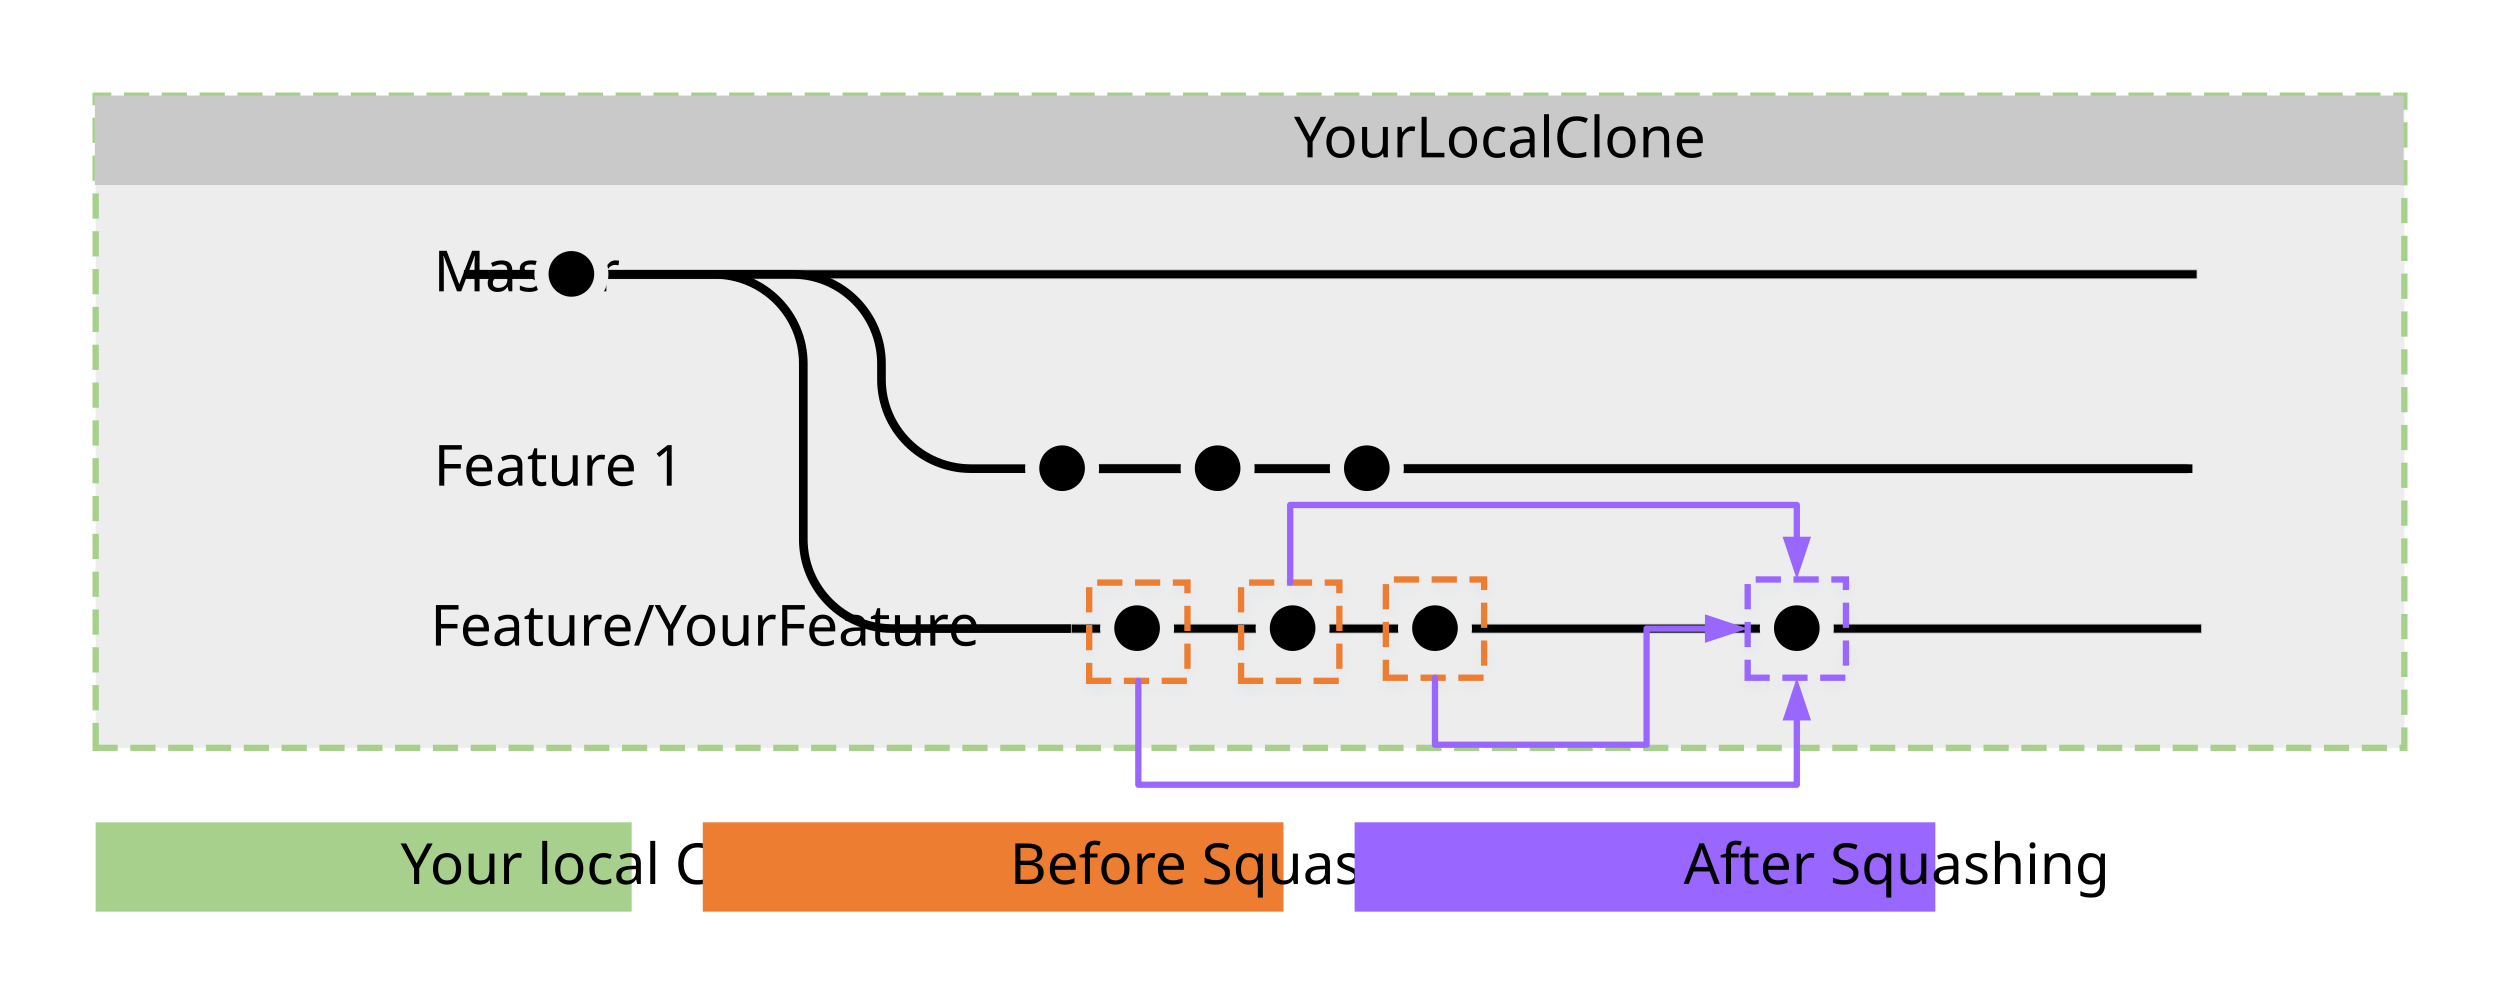
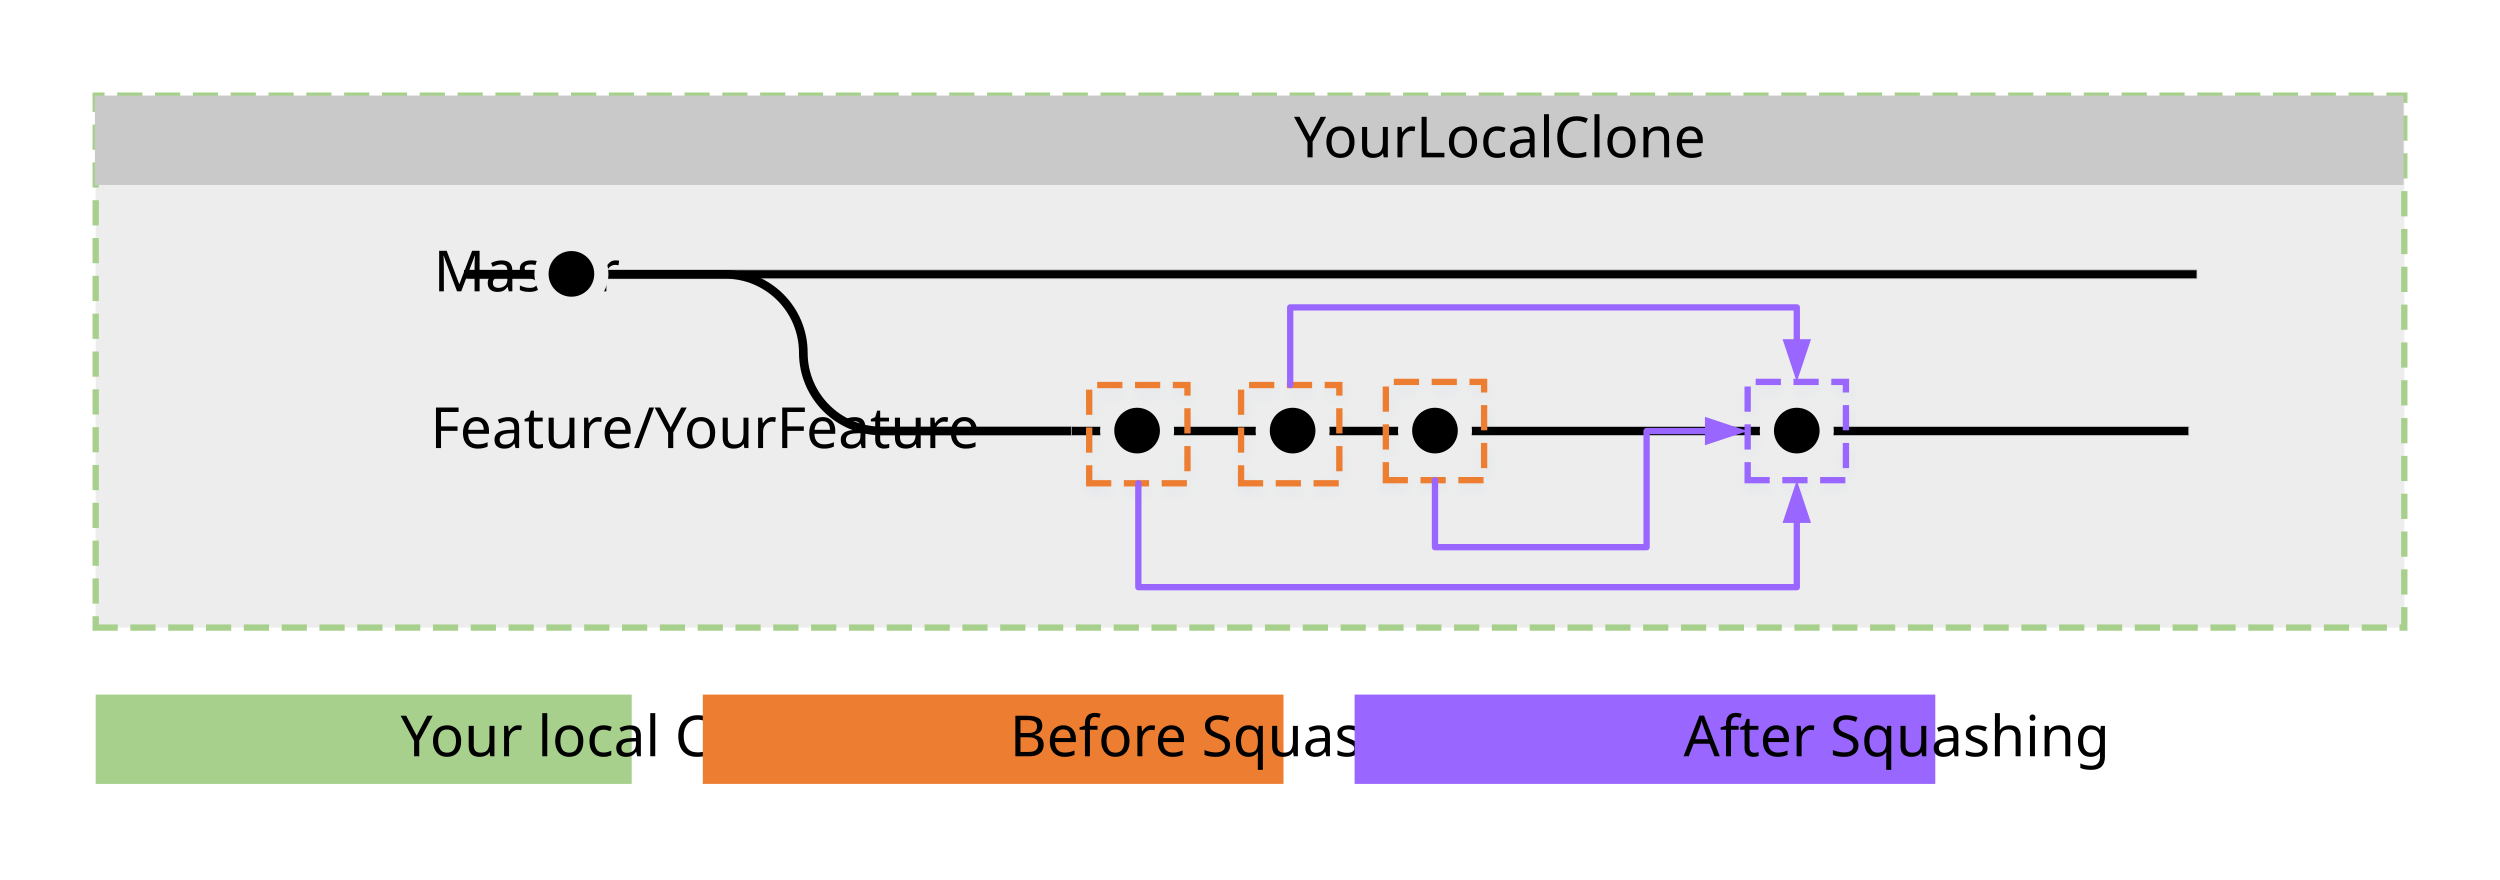
- <svg xmlns="http://www.w3.org/2000/svg" xmlns:ns1="http://schemas.microsoft.com/visio/2003/SVGExtensions/" xmlns:xlink="http://www.w3.org/1999/xlink" width="11.017in" height="4.439in" viewBox="0 0 793.215 319.599" xml:space="preserve" color-interpolation-filters="sRGB" class="st18">
+ <svg xmlns="http://www.w3.org/2000/svg" xmlns:ns1="http://schemas.microsoft.com/visio/2003/SVGExtensions/" xmlns:xlink="http://www.w3.org/1999/xlink" width="11.017in" height="3.876in" viewBox="0 0 793.215 279.079" xml:space="preserve" color-interpolation-filters="sRGB" class="st18">
  <ns1:documentProperties ns1:langID="1031" ns1:metric="true" ns1:viewMarkup="false">
    <ns1:userDefs>
      <ns1:ud ns1:nameU="msvNoAutoConnect" ns1:val="VT0(0):26" />
      <ns1:ud ns1:nameU="visV14CFF" ns1:prompt="" ns1:val="VT0(1):26" />
      <ns1:ud ns1:nameU="visFlowchartType" ns1:prompt="" ns1:val="VT4(CrossFunctional)" />
    </ns1:userDefs>
  </ns1:documentProperties>
  <style type="text/css">
	
		.st1 {fill:#ededed;stroke:#a8d08d;stroke-dasharray:6,6;stroke-width:2}
		.st2 {fill:#000000;stroke:#c7c8c8;stroke-width:0.25}
		.st3 {fill:#ededed;stroke:none;stroke-width:0.25}
		.st4 {fill:#000000;font-family:Montserrat;font-size:1.5em}
		.st5 {fill:none;stroke:none;stroke-width:2}
		.st6 {fill:#c9c9c9;stroke:none;stroke-width:0.25}
- 		.st7 {stroke:#000000;stroke-width:2.75}
- 		.st8 {fill:#a8d08d;stroke:none;stroke-width:2}
- 		.st9 {fill:#000000;stroke:#ededed;stroke-width:4.5}
- 		.st10 {fill:#ed7d31;stroke:none;stroke-width:2}
+ 		.st7 {fill:#a8d08d;stroke:none;stroke-width:2}
+ 		.st8 {fill:#ed7d31;stroke:none;stroke-width:2}
+ 		.st9 {stroke:#000000;stroke-width:2.75}
+ 		.st10 {fill:#000000;stroke:#ededed;stroke-width:4.5}
		.st11 {visibility:visible}
		.st12 {fill:none;filter:url(#filter_2);stroke:#5b9bd5;stroke-dasharray:6,6;stroke-opacity:0.22}
		.st13 {fill:none;stroke:#ed7d31;stroke-dasharray:6,6;stroke-width:2}
		.st14 {fill:none;stroke:#9966ff;stroke-dasharray:6,6;stroke-width:2}
		.st15 {fill:#9966ff;stroke:none;stroke-width:2}
- 		.st16 {marker-end:url(#mrkr13-82);stroke:#9966ff;stroke-linecap:round;stroke-linejoin:round;stroke-width:2}
+ 		.st16 {marker-end:url(#mrkr13-68);stroke:#9966ff;stroke-linecap:round;stroke-linejoin:round;stroke-width:2}
		.st17 {fill:#9966ff;fill-opacity:1;stroke:#9966ff;stroke-opacity:1;stroke-width:0.442}
		.st18 {fill:none;fill-rule:evenodd;font-size:12px;overflow:visible;stroke-linecap:square;stroke-miterlimit:3}
	
	</style>
  <defs id="Markers">
    <g id="lend13">
      <path d="M 3 1 L 0 0 L 3 -1 L 3 1 " style="stroke:none" />
    </g>
-     <marker id="mrkr13-82" class="st17" ns1:arrowType="13" ns1:arrowSize="2" ns1:setback="6.78" refX="-6.78" orient="auto" markerUnits="strokeWidth" overflow="visible">
+     <marker id="mrkr13-68" class="st17" ns1:arrowType="13" ns1:arrowSize="2" ns1:setback="6.78" refX="-6.78" orient="auto" markerUnits="strokeWidth" overflow="visible">
      <use xlink:href="#lend13" transform="scale(-2.26,-2.26) " />
    </marker>
  </defs>
  <defs id="Filters">
    <filter id="filter_2">
      <feGaussianBlur stdDeviation="2" />
    </filter>
  </defs>
  <g ns1:mID="0" ns1:index="1" ns1:groupContext="foregroundPage">
    <ns1:userDefs>
      <ns1:ud ns1:nameU="msvThemeOrder" ns1:val="VT0(0):26" />
    </ns1:userDefs>
    <ns1:pageProperties ns1:drawingScale="0.0393701" ns1:pageScale="0.0393701" ns1:drawingUnits="24" ns1:shadowOffsetX="8.50394" ns1:shadowOffsetY="-8.50394" />
    <ns1:layer ns1:name="Verbinder" ns1:index="0" />
-     <g id="shape152-1" ns1:mID="152" ns1:groupContext="shape" transform="translate(30.3465,-82.315)">
-       <ns1:userDefs>
-         <ns1:ud ns1:nameU="visVersion" ns1:val="VT0(15):26" />
-       </ns1:userDefs>
-       <path d="M0 319.6 L732.52 319.6 L732.52 112.66 L0 112.66 L0 319.6 Z" class="st1" />
-     </g>
-     <g id="group153-3" transform="translate(272.466,-223.063)" ns1:mID="153" ns1:groupContext="group">
+     <g id="shape152-1" ns1:mID="152" ns1:groupContext="shape" transform="translate(30.3465,-79.9528)">
+       <ns1:userDefs>
+         <ns1:ud ns1:nameU="visVersion" ns1:val="VT0(15):26" />
+       </ns1:userDefs>
+       <path d="M0 279.08 L732.52 279.08 L732.52 110.3 L0 110.3 L0 279.08 Z" class="st1" />
+     </g>
+     <g id="group153-3" transform="translate(272.466,-182.544)" ns1:mID="153" ns1:groupContext="group">
			</g>
-     <g id="shape154-4" ns1:mID="154" ns1:groupContext="shape" transform="translate(148.576,-231.142)">
-       <ns1:userDefs>
-         <ns1:ud ns1:nameU="visVersion" ns1:val="VT0(15):26" />
-       </ns1:userDefs>
-       <rect x="0" y="316.764" width="548.504" height="2.835" class="st2" />
-     </g>
-     <g id="shape155-6" ns1:mID="155" ns1:groupContext="shape" transform="translate(42.277,-223.063)">
-       <ns1:userDefs>
-         <ns1:ud ns1:nameU="visVersion" ns1:val="VT0(15):26" />
-       </ns1:userDefs>
-       <ns1:textBlock ns1:margins="rect(4,4,4,4)" ns1:tabSpace="42.5197" />
-       <ns1:textRect cx="41.398" cy="310.103" width="82.8" height="18.992" />
-       <rect x="0" y="300.607" width="82.797" height="18.992" class="st3" />
-       <text x="11.07" y="315.5" class="st4" ns1:langID="1031">
+     <g id="shape154-4" ns1:mID="154" ns1:groupContext="shape" transform="translate(148.576,-190.622)">
+       <ns1:userDefs>
+         <ns1:ud ns1:nameU="visVersion" ns1:val="VT0(15):26" />
+       </ns1:userDefs>
+       <rect x="0" y="276.244" width="548.504" height="2.835" class="st2" />
+     </g>
+     <g id="shape155-6" ns1:mID="155" ns1:groupContext="shape" transform="translate(42.277,-182.544)">
+       <ns1:userDefs>
+         <ns1:ud ns1:nameU="visVersion" ns1:val="VT0(15):26" />
+       </ns1:userDefs>
+       <ns1:textBlock ns1:margins="rect(4,4,4,4)" ns1:tabSpace="42.5197" />
+       <ns1:textRect cx="41.398" cy="269.583" width="82.8" height="18.992" />
+       <rect x="0" y="260.087" width="82.797" height="18.992" class="st3" />
+       <text x="11.07" y="274.98" class="st4" ns1:langID="1031">
        <ns1:paragraph ns1:horizAlign="1" />
        <ns1:tabList />Master</text>
    </g>
-     <g id="shape156-9" ns1:mID="156" ns1:groupContext="shape" transform="translate(54.1982,-209.173)">
-       <rect x="0" y="272.827" width="676.898" height="46.772" class="st5" />
-     </g>
-     <g id="shape157-11" ns1:mID="157" ns1:groupContext="shape" transform="translate(30.1037,-260.906)">
+     <g id="shape156-9" ns1:mID="156" ns1:groupContext="shape" transform="translate(54.1982,-168.654)">
+       <rect x="0" y="232.307" width="676.898" height="46.772" class="st5" />
+     </g>
+     <g id="shape157-11" ns1:mID="157" ns1:groupContext="shape" transform="translate(30.1037,-220.386)">
      <ns1:textBlock ns1:margins="rect(2,2,2,2)" ns1:tabSpace="42.5197" />
-       <ns1:textRect cx="366.261" cy="305.425" width="732.53" height="28.346" />
-       <rect x="0" y="291.252" width="732.522" height="28.346" class="st6" />
-       <text x="296.23" y="310.83" class="st4" ns1:langID="1031">
+       <ns1:textRect cx="366.261" cy="264.906" width="732.53" height="28.346" />
+       <rect x="0" y="250.732" width="732.522" height="28.346" class="st6" />
+       <text x="296.23" y="270.31" class="st4" ns1:langID="1031">
        <ns1:paragraph ns1:horizAlign="1" />
        <ns1:tabList />YourLocalClone</text>
    </g>
-     <g id="shape158-14" ns1:mID="158" ns1:groupContext="shape" transform="translate(327.493,-169.488)">
-       <ns1:userDefs>
-         <ns1:ud ns1:nameU="visVersion" ns1:val="VT0(15):26" />
-       </ns1:userDefs>
-       <rect x="0" y="316.764" width="366.752" height="2.835" class="st2" />
-     </g>
-     <g id="shape159-16" ns1:mID="159" ns1:groupContext="shape" transform="translate(43.6943,-161.41)">
-       <ns1:userDefs>
-         <ns1:ud ns1:nameU="visVersion" ns1:val="VT0(15):26" />
-       </ns1:userDefs>
-       <ns1:textBlock ns1:margins="rect(4,4,4,4)" ns1:tabSpace="42.5197" />
-       <ns1:textRect cx="49.606" cy="310.103" width="99.22" height="18.992" />
-       <rect x="0" y="300.607" width="99.213" height="18.992" class="st3" />
-       <text x="9.68" y="315.5" class="st4" ns1:langID="1031">
-         <ns1:paragraph ns1:horizAlign="1" />
-         <ns1:tabList />Feature 1</text>
-     </g>
-     <g id="shape160-19" ns1:mID="160" ns1:groupContext="shape" transform="translate(54.1982,-147.52)">
-       <rect x="0" y="272.827" width="676.898" height="46.772" class="st5" />
-     </g>
-     <g id="shape161-21" ns1:mID="161" ns1:groupContext="shape" ns1:layerMember="0" transform="translate(148.576,-232.559)">
-       <path d="M0 319.6 L102.76 319.6 A28.346 28.346 0 0 1 131.1 347.95 L131.1 352.91 A28.346 28.346 -180 0 0 159.45 381.25        L545.67 381.25" class="st7" />
-     </g>
-     <g id="shape162-24" ns1:mID="162" ns1:groupContext="shape" transform="translate(30.3465,-30.3465)">
-       <ns1:userDefs>
-         <ns1:ud ns1:nameU="visVersion" ns1:val="VT0(15):26" />
-       </ns1:userDefs>
-       <ns1:textBlock ns1:margins="rect(4,4,4,4)" ns1:tabSpace="42.5197" />
-       <ns1:textRect cx="85.039" cy="305.425" width="170.08" height="28.346" />
-       <rect x="0" y="291.252" width="170.079" height="28.346" class="st8" />
-       <text x="12.52" y="310.83" class="st4" ns1:langID="1031">
+     <g id="shape160-14" ns1:mID="160" ns1:groupContext="shape" transform="translate(54.1982,-107)">
+       <rect x="0" y="232.307" width="676.898" height="46.772" class="st5" />
+     </g>
+     <g id="shape162-16" ns1:mID="162" ns1:groupContext="shape" transform="translate(30.3465,-30.3465)">
+       <ns1:userDefs>
+         <ns1:ud ns1:nameU="visVersion" ns1:val="VT0(15):26" />
+       </ns1:userDefs>
+       <ns1:textBlock ns1:margins="rect(4,4,4,4)" ns1:tabSpace="42.5197" />
+       <ns1:textRect cx="85.039" cy="264.906" width="170.08" height="28.346" />
+       <rect x="0" y="250.732" width="170.079" height="28.346" class="st7" />
+       <text x="12.52" y="270.31" class="st4" ns1:langID="1031">
        <ns1:paragraph ns1:horizAlign="1" />
        <ns1:tabList />Your local Clone</text>
    </g>
-     <g id="shape163-27" ns1:mID="163" ns1:groupContext="shape" transform="translate(327.493,-161.41)">
-       <ns1:userDefs>
-         <ns1:ud ns1:nameU="visVersion" ns1:val="VT0(15):26" />
-       </ns1:userDefs>
-       <path d="M0 310.1 A9.496 9.496 0 1 1 18.99 310.1 A9.496 9.496 0 0 1 0 310.1 Z" class="st9" />
-     </g>
-     <g id="shape164-29" ns1:mID="164" ns1:groupContext="shape" transform="translate(376.84,-161.41)">
-       <ns1:userDefs>
-         <ns1:ud ns1:nameU="visVersion" ns1:val="VT0(15):26" />
-       </ns1:userDefs>
-       <path d="M0 310.1 A9.496 9.496 0 1 1 18.99 310.1 A9.496 9.496 0 0 1 0 310.1 Z" class="st9" />
-     </g>
-     <g id="shape165-31" ns1:mID="165" ns1:groupContext="shape" transform="translate(424.18,-161.41)">
-       <ns1:userDefs>
-         <ns1:ud ns1:nameU="visVersion" ns1:val="VT0(15):26" />
-       </ns1:userDefs>
-       <path d="M0 310.1 A9.496 9.496 0 1 1 18.99 310.1 A9.496 9.496 0 0 1 0 310.1 Z" class="st9" />
-     </g>
-     <g id="shape166-33" ns1:mID="166" ns1:groupContext="shape" transform="translate(41.5683,-110.661)">
-       <ns1:userDefs>
-         <ns1:ud ns1:nameU="visVersion" ns1:val="VT0(15):26" />
-       </ns1:userDefs>
-       <ns1:textBlock ns1:margins="rect(4,4,4,4)" ns1:tabSpace="42.5197" />
-       <ns1:textRect cx="102.756" cy="310.103" width="205.52" height="18.992" />
-       <rect x="0" y="300.607" width="205.512" height="18.992" class="st3" />
-       <text x="10.76" y="315.5" class="st4" ns1:langID="1031">
+     <g id="shape166-19" ns1:mID="166" ns1:groupContext="shape" transform="translate(41.5683,-132.819)">
+       <ns1:userDefs>
+         <ns1:ud ns1:nameU="visVersion" ns1:val="VT0(15):26" />
+       </ns1:userDefs>
+       <ns1:textBlock ns1:margins="rect(4,4,4,4)" ns1:tabSpace="42.5197" />
+       <ns1:textRect cx="102.756" cy="269.583" width="205.52" height="18.992" />
+       <rect x="0" y="260.087" width="205.512" height="18.992" class="st3" />
+       <text x="10.76" y="274.98" class="st4" ns1:langID="1031">
        <ns1:paragraph ns1:horizAlign="1" />
        <ns1:tabList />Feature/YourFeature</text>
    </g>
-     <g id="shape167-36" ns1:mID="167" ns1:groupContext="shape" transform="translate(222.986,-30.3465)">
-       <ns1:userDefs>
-         <ns1:ud ns1:nameU="visVersion" ns1:val="VT0(15):26" />
-       </ns1:userDefs>
-       <ns1:textBlock ns1:margins="rect(4,4,4,4)" ns1:tabSpace="42.5197" />
-       <ns1:textRect cx="92.126" cy="305.425" width="184.26" height="28.346" />
-       <rect x="0" y="291.252" width="184.252" height="28.346" class="st10" />
-       <text x="13.19" y="310.83" class="st4" ns1:langID="1031">
+     <g id="shape167-22" ns1:mID="167" ns1:groupContext="shape" transform="translate(222.986,-30.3465)">
+       <ns1:userDefs>
+         <ns1:ud ns1:nameU="visVersion" ns1:val="VT0(15):26" />
+       </ns1:userDefs>
+       <ns1:textBlock ns1:margins="rect(4,4,4,4)" ns1:tabSpace="42.5197" />
+       <ns1:textRect cx="92.126" cy="264.906" width="184.26" height="28.346" />
+       <rect x="0" y="250.732" width="184.252" height="28.346" class="st8" />
+       <text x="13.19" y="270.31" class="st4" ns1:langID="1031">
        <ns1:paragraph ns1:horizAlign="1" />
        <ns1:tabList />Before Squashing</text>
    </g>
-     <g id="shape168-39" ns1:mID="168" ns1:groupContext="shape" ns1:layerMember="0" transform="translate(148.576,-232.559)">
-       <path d="M0 319.6 L77.95 319.6 A28.346 28.346 0 0 1 106.3 347.95 L106.3 403.65 A28.346 28.346 -180 0 0 134.65 432        L191.34 432" class="st7" />
-     </g>
-     <g id="shape169-42" ns1:mID="169" ns1:groupContext="shape" transform="translate(339.915,-118.74)">
-       <ns1:userDefs>
-         <ns1:ud ns1:nameU="visVersion" ns1:val="VT0(15):26" />
-       </ns1:userDefs>
-       <rect x="0" y="316.764" width="358.583" height="2.835" class="st2" />
-     </g>
-     <g id="shape170-44" ns1:mID="170" ns1:groupContext="shape" transform="translate(560.608,-110.661)">
-       <ns1:userDefs>
-         <ns1:ud ns1:nameU="visVersion" ns1:val="VT0(15):26" />
-       </ns1:userDefs>
-       <path d="M0 310.1 A9.496 9.496 0 1 1 18.99 310.1 A9.496 9.496 0 0 1 0 310.1 Z" class="st9" />
-     </g>
-     <g id="shape171-46" ns1:mID="171" ns1:groupContext="shape" transform="translate(400.636,-110.661)">
-       <ns1:userDefs>
-         <ns1:ud ns1:nameU="visVersion" ns1:val="VT0(15):26" />
-       </ns1:userDefs>
-       <path d="M0 310.1 A9.496 9.496 0 1 1 18.99 310.1 A9.496 9.496 0 0 1 0 310.1 Z" class="st9" />
-     </g>
-     <g id="shape172-48" ns1:mID="172" ns1:groupContext="shape" transform="translate(351.29,-110.661)">
-       <ns1:userDefs>
-         <ns1:ud ns1:nameU="visVersion" ns1:val="VT0(15):26" />
-       </ns1:userDefs>
-       <path d="M0 310.1 A9.496 9.496 0 1 1 18.99 310.1 A9.496 9.496 0 0 1 0 310.1 Z" class="st9" />
-     </g>
-     <g id="shape173-50" ns1:mID="173" ns1:groupContext="shape" transform="translate(345.584,-103.575)">
-       <ns1:userDefs>
-         <ns1:ud ns1:nameU="visVersion" ns1:val="VT0(15):26" />
-       </ns1:userDefs>
-       <g id="shadow173-51" ns1:groupContext="shadow" ns1:shadowOffsetX="0.345598" ns1:shadowOffsetY="-1.97279" ns1:shadowType="1" transform="matrix(1,0,0,1,0.345598,1.97279)" class="st11">
-         <path d="M0 319.6 L31.18 319.6 L31.18 288.42 L0 288.42 L0 319.6 Z" class="st12" />
-       </g>
-       <path d="M0 319.6 L31.18 319.6 L31.18 288.42 L0 288.42 L0 319.6 Z" class="st13" />
-     </g>
-     <g id="shape174-55" ns1:mID="174" ns1:groupContext="shape" transform="translate(393.773,-103.575)">
-       <ns1:userDefs>
-         <ns1:ud ns1:nameU="visVersion" ns1:val="VT0(15):26" />
-       </ns1:userDefs>
-       <g id="shadow174-56" ns1:groupContext="shadow" ns1:shadowOffsetX="0.345598" ns1:shadowOffsetY="-1.97279" ns1:shadowType="1" transform="matrix(1,0,0,1,0.345598,1.97279)" class="st11">
-         <path d="M0 319.6 L31.18 319.6 L31.18 288.42 L0 288.42 L0 319.6 Z" class="st12" />
-       </g>
-       <path d="M0 319.6 L31.18 319.6 L31.18 288.42 L0 288.42 L0 319.6 Z" class="st13" />
-     </g>
-     <g id="shape175-60" ns1:mID="175" ns1:groupContext="shape" transform="translate(554.513,-104.567)">
-       <ns1:userDefs>
-         <ns1:ud ns1:nameU="visVersion" ns1:val="VT0(15):26" />
-       </ns1:userDefs>
-       <g id="shadow175-61" ns1:groupContext="shadow" ns1:shadowOffsetX="0.345598" ns1:shadowOffsetY="-1.97279" ns1:shadowType="1" transform="matrix(1,0,0,1,0.345598,1.97279)" class="st11">
-         <path d="M0 319.6 L31.18 319.6 L31.18 288.42 L0 288.42 L0 319.6 Z" class="st12" />
-       </g>
-       <path d="M0 319.6 L31.18 319.6 L31.18 288.42 L0 288.42 L0 319.6 Z" class="st14" />
-     </g>
-     <g id="shape176-65" ns1:mID="176" ns1:groupContext="shape" transform="translate(171.799,-223.063)">
-       <ns1:userDefs>
-         <ns1:ud ns1:nameU="visVersion" ns1:val="VT0(15):26" />
-       </ns1:userDefs>
-       <path d="M0 310.1 A9.496 9.496 0 1 1 18.99 310.1 A9.496 9.496 0 0 1 0 310.1 Z" class="st9" />
-     </g>
-     <g id="shape177-67" ns1:mID="177" ns1:groupContext="shape" transform="translate(429.798,-30.3465)">
-       <ns1:userDefs>
-         <ns1:ud ns1:nameU="visVersion" ns1:val="VT0(15):26" />
-       </ns1:userDefs>
-       <ns1:textBlock ns1:margins="rect(4,4,4,4)" ns1:tabSpace="42.5197" />
-       <ns1:textRect cx="92.126" cy="305.425" width="184.26" height="28.346" />
-       <rect x="0" y="291.252" width="184.252" height="28.346" class="st15" />
-       <text x="20.15" y="310.83" class="st4" ns1:langID="1031">
+     <g id="shape168-25" ns1:mID="168" ns1:groupContext="shape" ns1:layerMember="0" transform="translate(148.576,-192.04)">
+       <path d="M0 279.08 L81.44 279.08 A24.862 24.862 0 0 1 106.3 303.94 L106.3 303.94 A24.862 24.862 -180 0 0 131.16 328.8        L191.34 328.8" class="st9" />
+     </g>
+     <g id="shape169-28" ns1:mID="169" ns1:groupContext="shape" transform="translate(339.915,-140.898)">
+       <ns1:userDefs>
+         <ns1:ud ns1:nameU="visVersion" ns1:val="VT0(15):26" />
+       </ns1:userDefs>
+       <rect x="0" y="276.244" width="354.573" height="2.835" class="st2" />
+     </g>
+     <g id="shape170-30" ns1:mID="170" ns1:groupContext="shape" transform="translate(560.608,-132.819)">
+       <ns1:userDefs>
+         <ns1:ud ns1:nameU="visVersion" ns1:val="VT0(15):26" />
+       </ns1:userDefs>
+       <path d="M0 269.58 A9.496 9.496 0 1 1 18.99 269.58 A9.496 9.496 0 0 1 0 269.58 Z" class="st10" />
+     </g>
+     <g id="shape171-32" ns1:mID="171" ns1:groupContext="shape" transform="translate(400.636,-132.819)">
+       <ns1:userDefs>
+         <ns1:ud ns1:nameU="visVersion" ns1:val="VT0(15):26" />
+       </ns1:userDefs>
+       <path d="M0 269.58 A9.496 9.496 0 1 1 18.99 269.58 A9.496 9.496 0 0 1 0 269.58 Z" class="st10" />
+     </g>
+     <g id="shape172-34" ns1:mID="172" ns1:groupContext="shape" transform="translate(351.29,-132.819)">
+       <ns1:userDefs>
+         <ns1:ud ns1:nameU="visVersion" ns1:val="VT0(15):26" />
+       </ns1:userDefs>
+       <path d="M0 269.58 A9.496 9.496 0 1 1 18.99 269.58 A9.496 9.496 0 0 1 0 269.58 Z" class="st10" />
+     </g>
+     <g id="shape173-36" ns1:mID="173" ns1:groupContext="shape" transform="translate(345.584,-125.732)">
+       <ns1:userDefs>
+         <ns1:ud ns1:nameU="visVersion" ns1:val="VT0(15):26" />
+       </ns1:userDefs>
+       <g id="shadow173-37" ns1:groupContext="shadow" ns1:shadowOffsetX="0.345598" ns1:shadowOffsetY="-1.97279" ns1:shadowType="1" transform="matrix(1,0,0,1,0.345598,1.97279)" class="st11">
+         <path d="M0 279.08 L31.18 279.08 L31.18 247.9 L0 247.9 L0 279.08 Z" class="st12" />
+       </g>
+       <path d="M0 279.08 L31.18 279.08 L31.18 247.9 L0 247.9 L0 279.08 Z" class="st13" />
+     </g>
+     <g id="shape174-41" ns1:mID="174" ns1:groupContext="shape" transform="translate(393.773,-125.732)">
+       <ns1:userDefs>
+         <ns1:ud ns1:nameU="visVersion" ns1:val="VT0(15):26" />
+       </ns1:userDefs>
+       <g id="shadow174-42" ns1:groupContext="shadow" ns1:shadowOffsetX="0.345598" ns1:shadowOffsetY="-1.97279" ns1:shadowType="1" transform="matrix(1,0,0,1,0.345598,1.97279)" class="st11">
+         <path d="M0 279.08 L31.18 279.08 L31.18 247.9 L0 247.9 L0 279.08 Z" class="st12" />
+       </g>
+       <path d="M0 279.08 L31.18 279.08 L31.18 247.9 L0 247.9 L0 279.08 Z" class="st13" />
+     </g>
+     <g id="shape175-46" ns1:mID="175" ns1:groupContext="shape" transform="translate(554.513,-126.724)">
+       <ns1:userDefs>
+         <ns1:ud ns1:nameU="visVersion" ns1:val="VT0(15):26" />
+       </ns1:userDefs>
+       <g id="shadow175-47" ns1:groupContext="shadow" ns1:shadowOffsetX="0.345598" ns1:shadowOffsetY="-1.97279" ns1:shadowType="1" transform="matrix(1,0,0,1,0.345598,1.97279)" class="st11">
+         <path d="M0 279.08 L31.18 279.08 L31.18 247.9 L0 247.9 L0 279.08 Z" class="st12" />
+       </g>
+       <path d="M0 279.08 L31.18 279.08 L31.18 247.9 L0 247.9 L0 279.08 Z" class="st14" />
+     </g>
+     <g id="shape176-51" ns1:mID="176" ns1:groupContext="shape" transform="translate(171.799,-182.544)">
+       <ns1:userDefs>
+         <ns1:ud ns1:nameU="visVersion" ns1:val="VT0(15):26" />
+       </ns1:userDefs>
+       <path d="M0 269.58 A9.496 9.496 0 1 1 18.99 269.58 A9.496 9.496 0 0 1 0 269.58 Z" class="st10" />
+     </g>
+     <g id="shape177-53" ns1:mID="177" ns1:groupContext="shape" transform="translate(429.798,-30.3465)">
+       <ns1:userDefs>
+         <ns1:ud ns1:nameU="visVersion" ns1:val="VT0(15):26" />
+       </ns1:userDefs>
+       <ns1:textBlock ns1:margins="rect(4,4,4,4)" ns1:tabSpace="42.5197" />
+       <ns1:textRect cx="92.126" cy="264.906" width="184.26" height="28.346" />
+       <rect x="0" y="250.732" width="184.252" height="28.346" class="st15" />
+       <text x="20.15" y="270.31" class="st4" ns1:langID="1031">
        <ns1:paragraph ns1:horizAlign="1" />
        <ns1:tabList />After Squashing</text>
    </g>
-     <g id="shape178-70" ns1:mID="178" ns1:groupContext="shape" transform="translate(445.805,-110.661)">
-       <ns1:userDefs>
-         <ns1:ud ns1:nameU="visVersion" ns1:val="VT0(15):26" />
-       </ns1:userDefs>
-       <path d="M0 310.1 A9.496 9.496 0 1 1 18.99 310.1 A9.496 9.496 0 0 1 0 310.1 Z" class="st9" />
-     </g>
-     <g id="shape179-72" ns1:mID="179" ns1:groupContext="shape" transform="translate(439.71,-104.567)">
-       <ns1:userDefs>
-         <ns1:ud ns1:nameU="visVersion" ns1:val="VT0(15):26" />
-       </ns1:userDefs>
-       <g id="shadow179-73" ns1:groupContext="shadow" ns1:shadowOffsetX="0.345598" ns1:shadowOffsetY="-1.97279" ns1:shadowType="1" transform="matrix(1,0,0,1,0.345598,1.97279)" class="st11">
-         <path d="M0 319.6 L31.18 319.6 L31.18 288.42 L0 288.42 L0 319.6 Z" class="st12" />
-       </g>
-       <path d="M0 319.6 L31.18 319.6 L31.18 288.42 L0 288.42 L0 319.6 Z" class="st13" />
-     </g>
-     <g id="shape181-77" ns1:mID="181" ns1:groupContext="shape" ns1:layerMember="0" transform="translate(455.301,-104.567)">
-       <path d="M0 319.6 L0 340.86 L67.14 340.86 L67.14 304.01 L85.65 304.01" class="st16" />
-     </g>
-     <g id="shape182-83" ns1:mID="182" ns1:groupContext="shape" ns1:layerMember="0" transform="translate(409.364,-128.165)">
-       <path d="M0 313.01 L0 288.38 L160.74 288.38 L160.74 298.46" class="st16" />
-     </g>
-     <g id="shape183-88" ns1:mID="183" ns1:groupContext="shape" ns1:layerMember="0" transform="translate(361.175,-96.9843)">
-       <path d="M0 313.01 L0 345.97 L208.93 345.97 L208.93 325.58" class="st16" />
+     <g id="shape178-56" ns1:mID="178" ns1:groupContext="shape" transform="translate(445.805,-132.819)">
+       <ns1:userDefs>
+         <ns1:ud ns1:nameU="visVersion" ns1:val="VT0(15):26" />
+       </ns1:userDefs>
+       <path d="M0 269.58 A9.496 9.496 0 1 1 18.99 269.58 A9.496 9.496 0 0 1 0 269.58 Z" class="st10" />
+     </g>
+     <g id="shape179-58" ns1:mID="179" ns1:groupContext="shape" transform="translate(439.71,-126.724)">
+       <ns1:userDefs>
+         <ns1:ud ns1:nameU="visVersion" ns1:val="VT0(15):26" />
+       </ns1:userDefs>
+       <g id="shadow179-59" ns1:groupContext="shadow" ns1:shadowOffsetX="0.345598" ns1:shadowOffsetY="-1.97279" ns1:shadowType="1" transform="matrix(1,0,0,1,0.345598,1.97279)" class="st11">
+         <path d="M0 279.08 L31.18 279.08 L31.18 247.9 L0 247.9 L0 279.08 Z" class="st12" />
+       </g>
+       <path d="M0 279.08 L31.18 279.08 L31.18 247.9 L0 247.9 L0 279.08 Z" class="st13" />
+     </g>
+     <g id="shape181-63" ns1:mID="181" ns1:groupContext="shape" ns1:layerMember="0" transform="translate(455.301,-126.724)">
+       <path d="M0 279.08 L0 300.34 L67.14 300.34 L67.14 263.49 L85.65 263.49" class="st16" />
+     </g>
+     <g id="shape182-69" ns1:mID="182" ns1:groupContext="shape" ns1:layerMember="0" transform="translate(409.364,-150.323)">
+       <path d="M0 272.49 L-0 247.86 L160.74 247.86 L160.74 257.94" class="st16" />
+     </g>
+     <g id="shape183-74" ns1:mID="183" ns1:groupContext="shape" ns1:layerMember="0" transform="translate(361.175,-119.142)">
+       <path d="M0 272.49 L0 305.45 L208.93 305.45 L208.93 285.06" class="st16" />
    </g>
  </g>
</svg>
